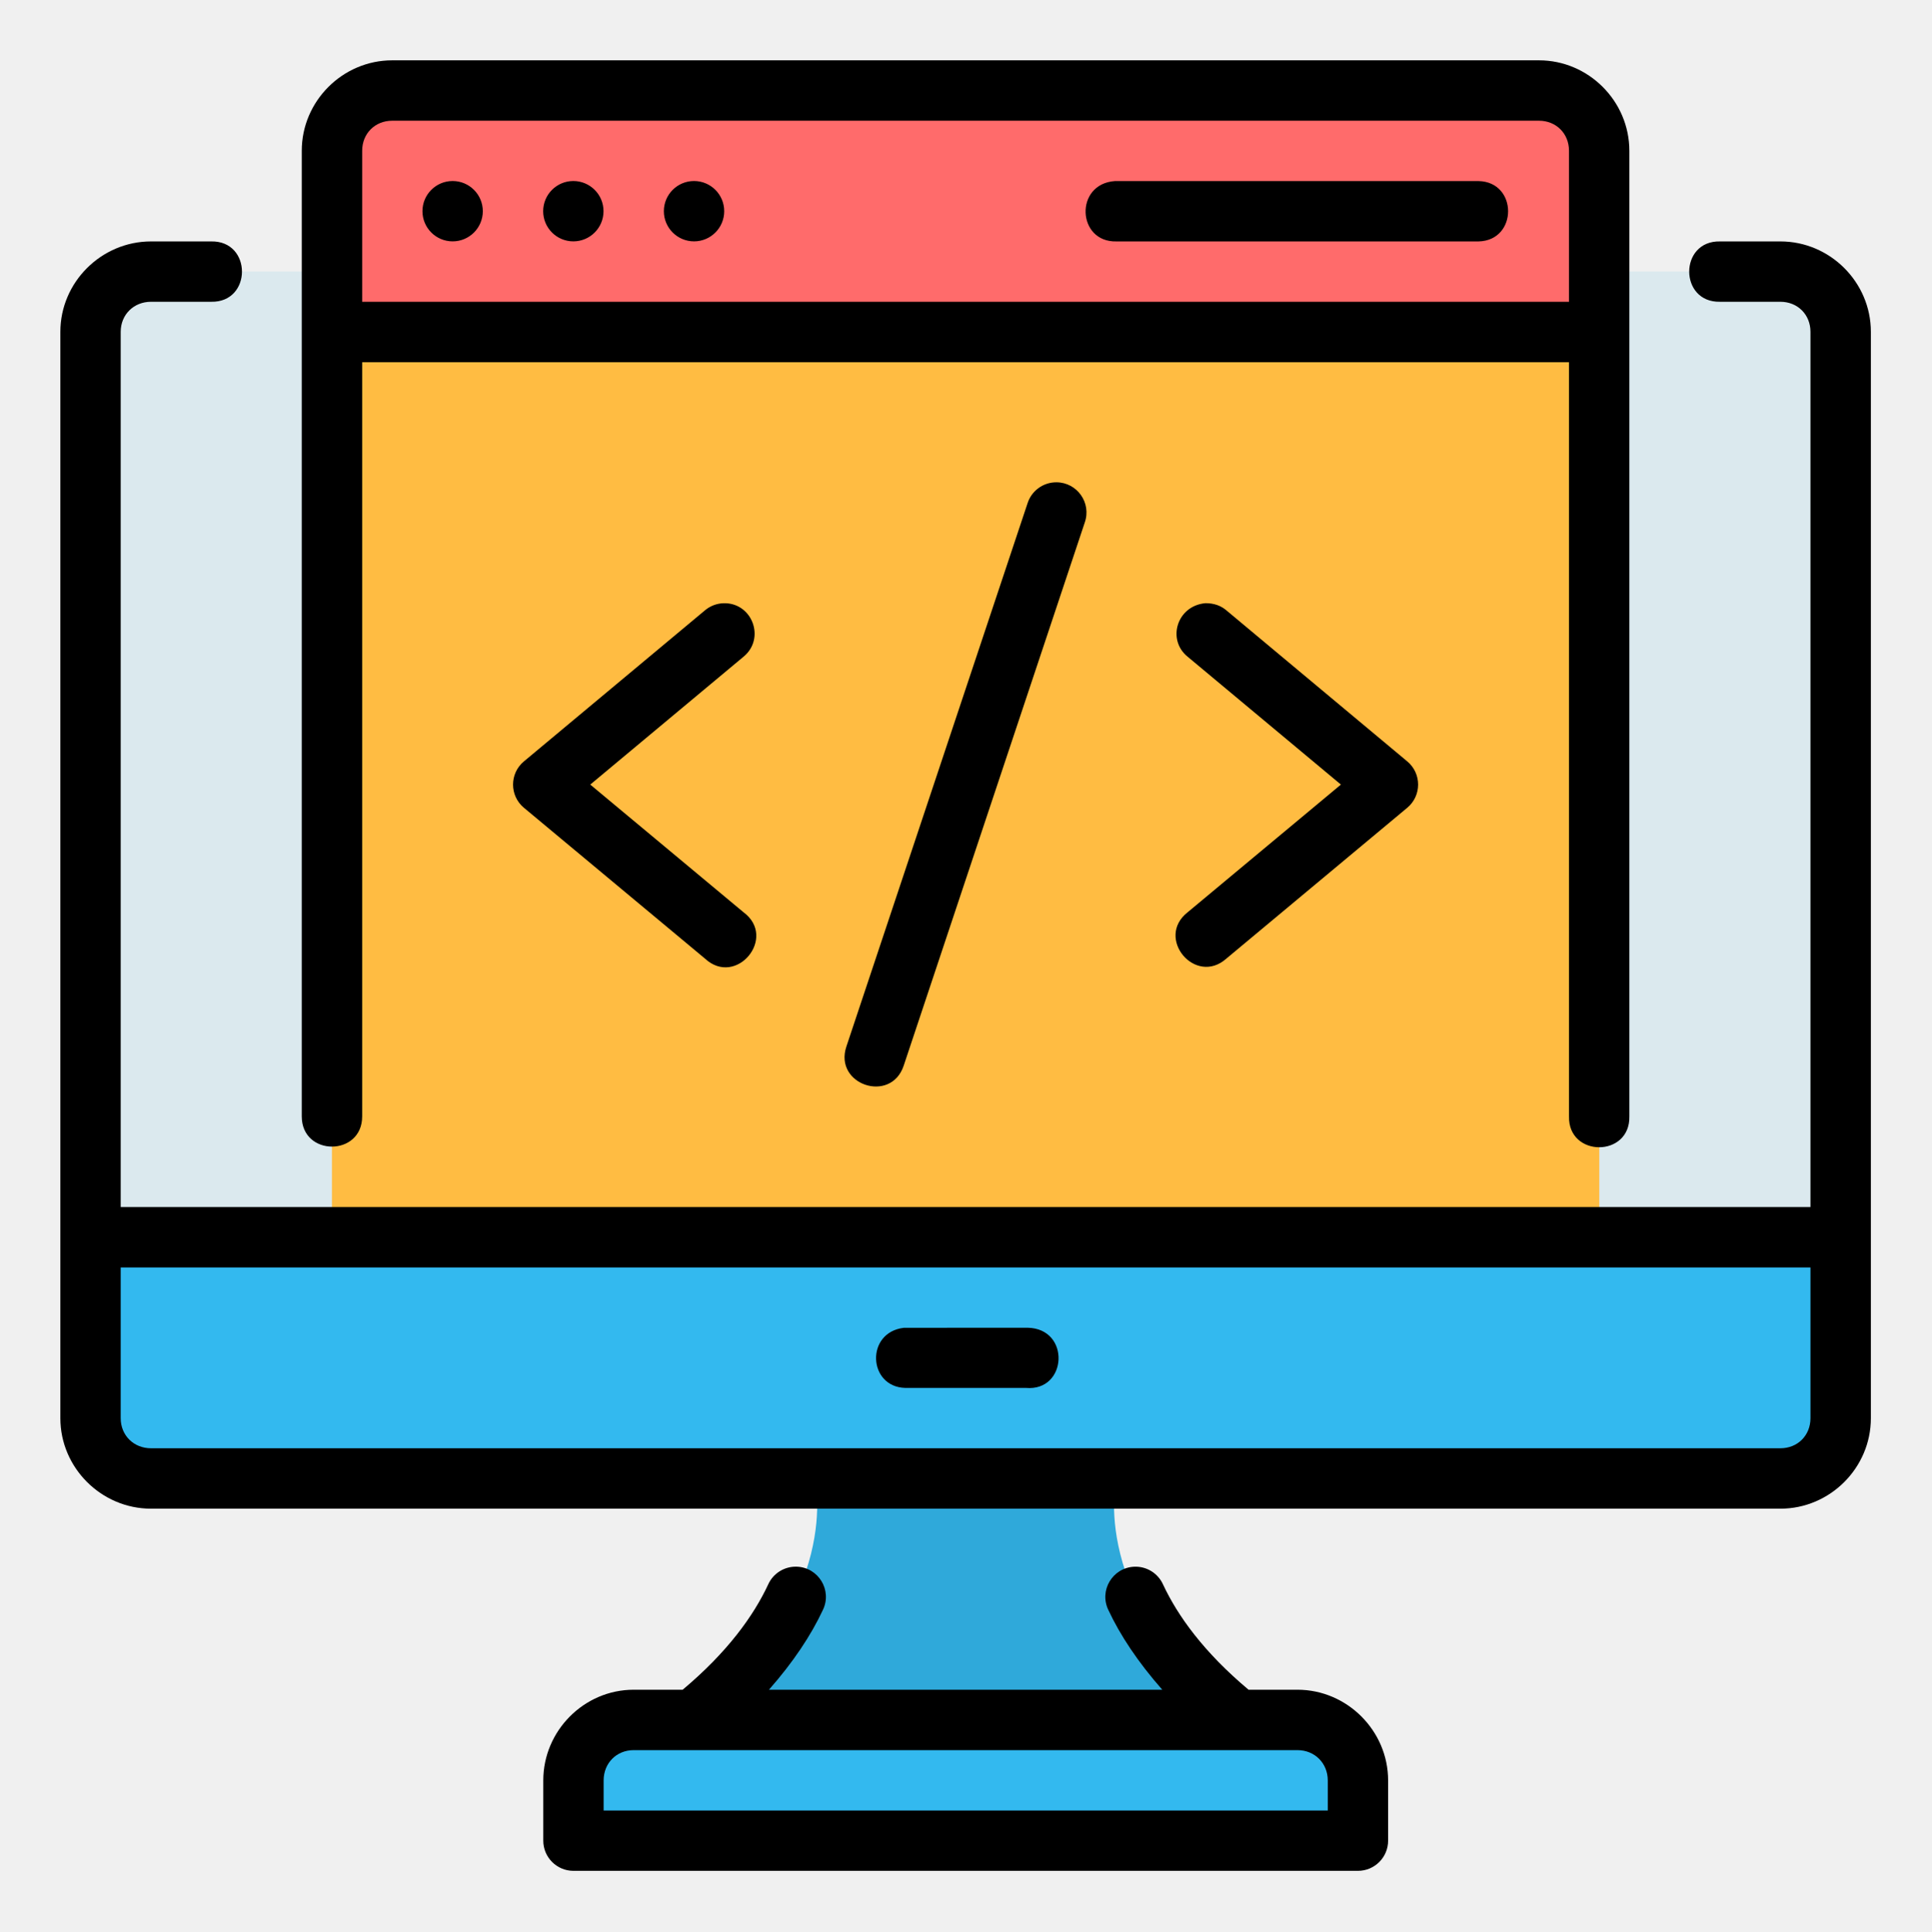
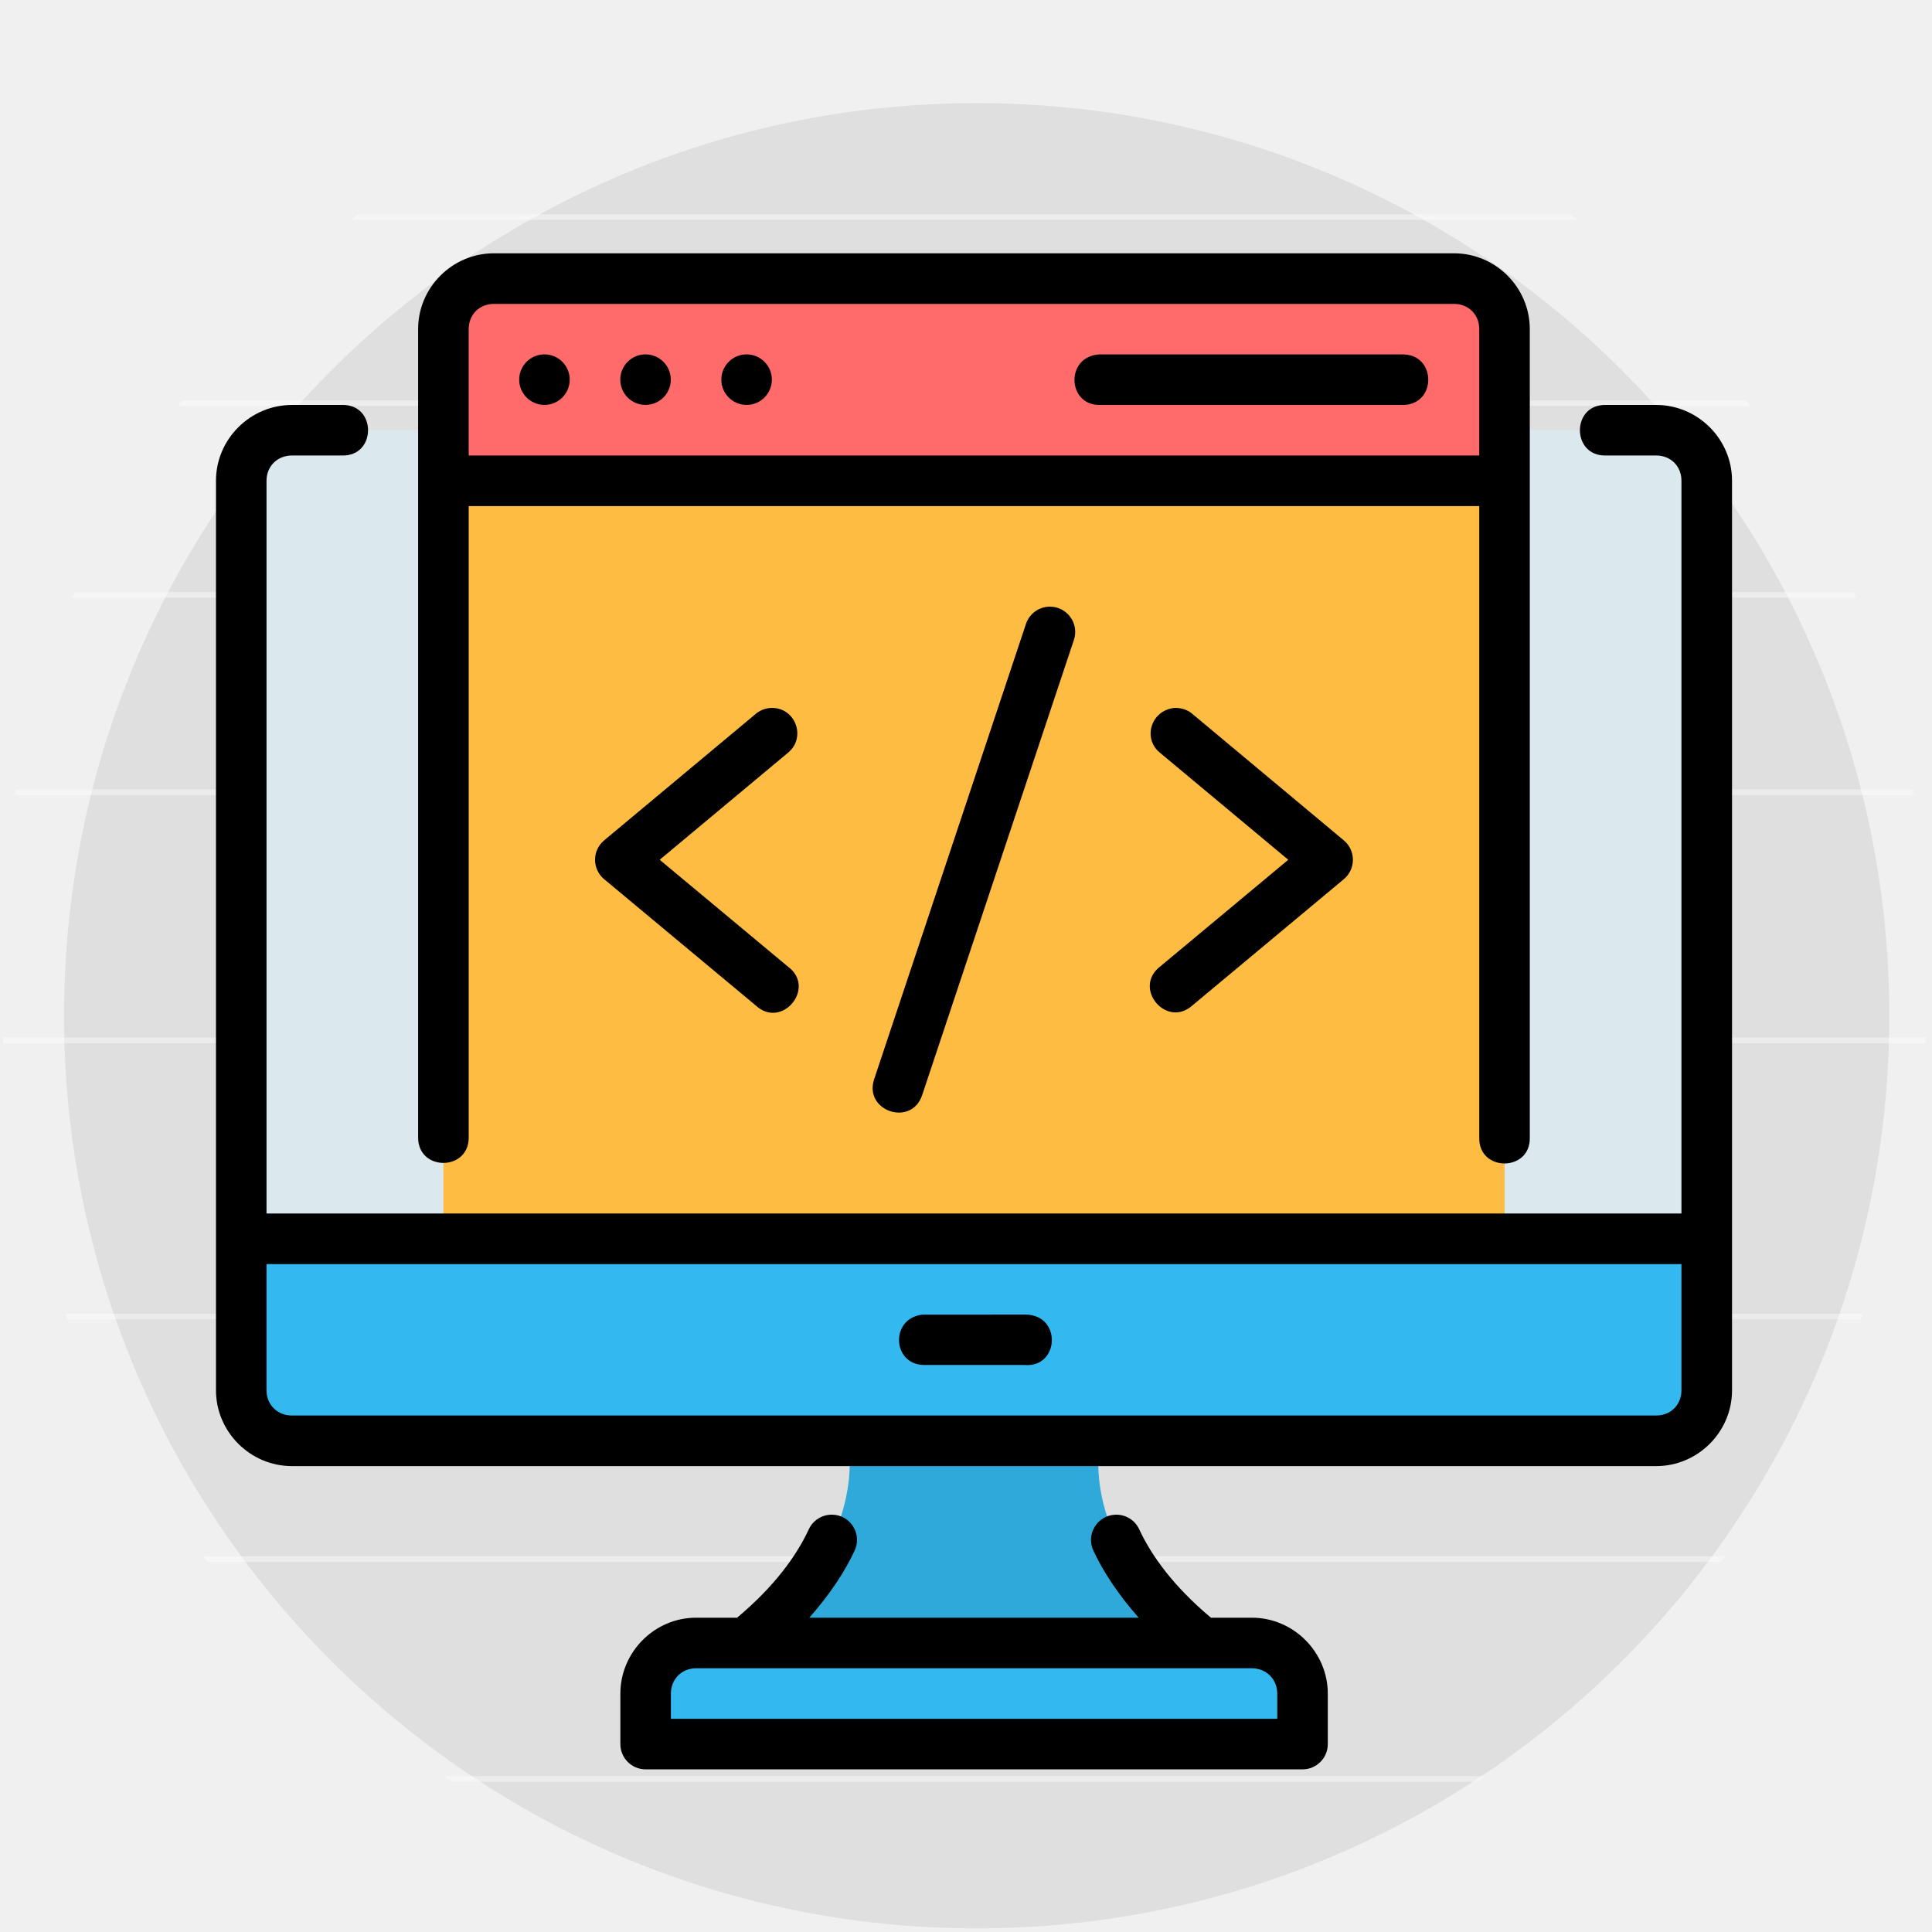
- <svg xmlns="http://www.w3.org/2000/svg" width="303" height="303" viewBox="0 0 303 303" fill="none">
-   <path d="M288.797 194.104H14.203V222.51C14.203 227.755 18.426 231.979 23.672 231.979H279.328C284.574 231.979 288.797 227.755 288.797 222.51V194.104Z" fill="#33B9EF" />
-   <path d="M23.672 42.604C18.426 42.604 14.203 46.827 14.203 52.072V194.104H288.797V52.072C288.797 46.827 284.574 42.604 279.328 42.604H23.672Z" fill="#DBE9EE" />
-   <path d="M108.891 269.853C132.563 250.916 127.828 231.978 127.828 231.978L175.172 231.979C175.172 231.979 170.437 250.916 194.109 269.853H108.891Z" fill="#2FA9DA" />
-   <path d="M99.422 269.853H203.578C208.824 269.853 213.047 274.076 213.047 279.322V288.791H89.953V279.322C89.953 274.076 94.176 269.853 99.422 269.853Z" fill="#33B9EF" />
-   <path d="M250.922 52.072H52.078V194.104H250.922V52.072Z" fill="#FFBC42" />
-   <path d="M61.547 14.197C56.301 14.197 52.078 18.42 52.078 23.666V52.072H250.922V23.666C250.922 18.42 246.699 14.197 241.453 14.197H61.547Z" fill="#FF6B6B" />
-   <path d="M61.538 9.463C53.751 9.463 47.344 15.87 47.344 23.657V175.157C47.344 181.476 56.822 181.476 56.822 175.157V56.825H246.169V175.157C246.026 181.613 255.783 181.613 255.638 175.157V23.657C255.638 15.87 249.24 9.463 241.453 9.463H61.538ZM61.538 18.941H241.453C244.158 18.941 246.169 20.952 246.169 23.657V47.347H56.822V23.657C56.822 20.952 58.833 18.941 61.538 18.941ZM71.016 28.401C68.401 28.401 66.281 30.52 66.281 33.135C66.281 35.749 68.401 37.869 71.016 37.869C73.63 37.869 75.75 35.749 75.75 33.135C75.75 30.52 73.63 28.401 71.016 28.401ZM89.953 28.401C87.339 28.401 85.219 30.52 85.219 33.135C85.219 35.749 87.339 37.869 89.953 37.869C92.568 37.869 94.688 35.749 94.688 33.135C94.688 30.52 92.568 28.401 89.953 28.401ZM108.891 28.401C106.276 28.401 104.156 30.52 104.156 33.135C104.156 35.749 106.276 37.869 108.891 37.869C111.505 37.869 113.625 35.749 113.625 33.135C113.625 30.52 111.505 28.401 108.891 28.401ZM174.931 28.41C168.539 28.845 168.976 38.035 175.153 37.878H231.984C238.158 37.735 238.158 28.547 231.984 28.41H174.931ZM23.691 37.878C15.904 37.878 9.469 44.276 9.469 52.063V222.51C9.469 230.297 15.904 236.704 23.691 236.704H279.337C287.124 236.704 293.531 230.297 293.531 222.51V52.063C293.531 44.276 287.124 37.878 279.337 37.878H269.869C263.415 37.735 263.415 47.49 269.869 47.347H279.337C282.042 47.347 284.053 49.358 284.053 52.063V189.379H18.938V52.063C18.938 49.358 20.986 47.347 23.691 47.347H33.122C39.576 47.49 39.576 37.735 33.122 37.878H23.691ZM165.759 75.67C163.677 75.656 161.831 77.003 161.209 78.99L132.794 164.2C130.79 170.192 139.778 173.197 141.782 167.205L170.197 81.968C171.269 78.902 169.005 75.692 165.759 75.67ZM186.342 103.041L210.384 123.097L186.342 143.126C181.205 147.148 187.548 154.736 192.417 150.394L220.796 126.731C223.062 124.839 223.062 121.356 220.796 119.463L192.417 95.764C191.569 95.037 190.491 94.635 189.135 94.637C184.659 95.028 183.037 100.366 186.342 103.041ZM113.505 94.645C112.438 94.681 111.415 95.074 110.601 95.763L82.195 119.463C79.929 121.355 79.929 124.838 82.195 126.731L110.601 150.393C115.487 154.944 122.011 147.102 116.649 143.126L92.607 123.097L116.649 103.041C120.147 100.176 118.025 94.507 113.505 94.645ZM18.938 198.856H284.053V222.51C284.053 225.215 282.042 227.226 279.337 227.226H23.691C20.986 227.226 18.938 225.215 18.938 222.51V198.856ZM161.228 208.316L141.8 208.326C135.765 209.047 136.171 217.596 142.022 217.757H160.969C167.471 218.332 168.011 208.446 161.228 208.316ZM124.943 245.803C123.043 245.767 121.302 246.862 120.523 248.595C118.243 253.485 114.159 259.195 107.106 265.11H99.422C91.635 265.11 85.237 271.554 85.237 279.341V288.772C85.228 291.387 87.339 293.515 89.953 293.525H213.038C215.667 293.535 217.801 291.401 217.79 288.772V279.341C217.79 271.554 211.355 265.11 203.569 265.11H195.894C188.842 259.196 184.757 253.485 182.477 248.595C181.675 246.817 179.866 245.712 177.918 245.812C174.536 245.991 172.423 249.549 173.896 252.599C175.741 256.557 178.56 260.804 182.357 265.11H120.643C124.44 260.804 127.258 256.557 129.104 252.599C130.607 249.494 128.392 245.876 124.943 245.803ZM99.422 274.588H203.569C206.273 274.588 208.322 276.636 208.322 279.341V284.057H94.706V279.341C94.706 276.636 96.717 274.588 99.422 274.588Z" fill="black" />
+ <svg xmlns="http://www.w3.org/2000/svg" width="362" height="362" viewBox="0 0 362 362" fill="none">
+   <path d="M183 361.322C277.441 361.322 354 284.763 354 190.322C354 95.881 277.441 19.322 183 19.322C88.559 19.322 12 95.881 12 190.322C12 284.763 88.559 361.322 183 361.322Z" fill="#DFDFDF" />
+   <mask id="mask0_1_141" style="mask-type:alpha" maskUnits="userSpaceOnUse" x="0" y="0" width="362" height="362">
+     <path d="M180.661 361.322C280.437 361.322 361.322 280.437 361.322 180.661C361.322 80.885 280.437 0 180.661 0C80.885 0 0 80.885 0 180.661C0 280.437 80.885 361.322 180.661 361.322Z" fill="#017CF5" />
+   </mask>
+   <g mask="url(#mask0_1_141)">
+     <line opacity="0.4" x1="-7.395" y1="40.675" x2="363.435" y2="40.675" stroke="white" stroke-width="1.056" />
+     <line opacity="0.4" x1="-7.395" y1="75.54" x2="363.435" y2="75.54" stroke="white" stroke-width="1.056" />
+     <line opacity="0.4" x1="-7.395" y1="111.46" x2="363.435" y2="111.46" stroke="white" stroke-width="1.056" />
+     <line opacity="0.4" x1="-7.395" y1="148.438" x2="363.435" y2="148.438" stroke="white" stroke-width="1.056" />
+     <line opacity="0.4" x1="-7.395" y1="194.924" x2="363.435" y2="194.924" stroke="white" stroke-width="1.056" />
+     <line opacity="0.4" x1="-7.395" y1="246.692" x2="363.435" y2="246.692" stroke="white" stroke-width="1.056" />
+     <line opacity="0.4" x1="-7.395" y1="292.121" x2="363.435" y2="292.121" stroke="white" stroke-width="1.056" />
+     <line opacity="0.4" x1="-7.395" y1="333.325" x2="363.435" y2="333.325" stroke="white" stroke-width="1.056" />
+   </g>
+   <path d="M319.797 232.104H45.203V260.51C45.203 265.755 49.426 269.979 54.672 269.979H310.328C315.574 269.979 319.797 265.755 319.797 260.51V232.104Z" fill="#33B9EF" />
+   <path d="M54.672 80.604C49.426 80.604 45.203 84.827 45.203 90.073V232.104H319.797V90.073C319.797 84.827 315.574 80.604 310.328 80.604H54.672Z" fill="#DBE9EE" />
+   <path d="M139.891 307.853C163.563 288.916 158.828 269.978 158.828 269.978L206.172 269.979C206.172 269.979 201.437 288.916 225.109 307.853H139.891Z" fill="#2FA9DA" />
+   <path d="M130.422 307.853H234.578C239.824 307.853 244.047 312.076 244.047 317.322V326.791H120.953V317.322C120.953 312.076 125.176 307.853 130.422 307.853Z" fill="#33B9EF" />
+   <path d="M281.922 90.072H83.078V232.104H281.922V90.072Z" fill="#FFBC42" />
+   <path d="M92.547 52.197C87.301 52.197 83.078 56.42 83.078 61.666V90.072H281.922V61.666C281.922 56.42 277.699 52.197 272.453 52.197H92.547Z" fill="#FF6B6B" />
+   <path d="M92.538 47.463C84.751 47.463 78.344 53.87 78.344 61.657V213.157C78.344 219.476 87.822 219.476 87.822 213.157V94.825H277.169V213.157C277.026 219.613 286.783 219.613 286.638 213.157V61.657C286.638 53.87 280.24 47.463 272.453 47.463H92.538ZM92.538 56.941H272.453C275.158 56.941 277.169 58.952 277.169 61.657V85.347H87.822V61.657C87.822 58.952 89.833 56.941 92.538 56.941ZM102.016 66.401C99.401 66.401 97.281 68.52 97.281 71.135C97.281 73.749 99.401 75.869 102.016 75.869C104.63 75.869 106.75 73.749 106.75 71.135C106.75 68.52 104.63 66.401 102.016 66.401ZM120.953 66.401C118.339 66.401 116.219 68.52 116.219 71.135C116.219 73.749 118.339 75.869 120.953 75.869C123.568 75.869 125.687 73.749 125.687 71.135C125.687 68.52 123.568 66.401 120.953 66.401ZM139.891 66.401C137.276 66.401 135.156 68.52 135.156 71.135C135.156 73.749 137.276 75.869 139.891 75.869C142.505 75.869 144.625 73.749 144.625 71.135C144.625 68.52 142.505 66.401 139.891 66.401ZM205.931 66.41C199.539 66.845 199.976 76.035 206.153 75.878H262.984C269.158 75.735 269.158 66.547 262.984 66.41H205.931ZM54.691 75.878C46.904 75.878 40.469 82.276 40.469 90.063V260.51C40.469 268.297 46.904 274.704 54.691 274.704H310.337C318.124 274.704 324.531 268.297 324.531 260.51V90.063C324.531 82.276 318.124 75.878 310.337 75.878H300.869C294.415 75.735 294.415 85.49 300.869 85.347H310.337C313.042 85.347 315.053 87.358 315.053 90.063V227.379H49.938V90.063C49.938 87.358 51.986 85.347 54.691 85.347H64.122C70.576 85.49 70.576 75.735 64.122 75.878H54.691ZM196.759 113.67C194.677 113.656 192.831 115.003 192.209 116.99L163.794 202.2C161.79 208.192 170.778 211.197 172.782 205.205L201.197 119.968C202.269 116.902 200.005 113.692 196.759 113.67ZM217.342 141.041L241.384 161.097L217.342 181.126C212.205 185.148 218.548 192.736 223.417 188.394L251.796 164.731C254.062 162.839 254.062 159.356 251.796 157.463L223.417 133.764C222.569 133.037 221.491 132.635 220.135 132.637C215.659 133.028 214.037 138.366 217.342 141.041ZM144.505 132.645C143.438 132.681 142.415 133.074 141.601 133.763L113.195 157.463C110.929 159.355 110.929 162.838 113.195 164.731L141.601 188.393C146.487 192.944 153.011 185.102 147.649 181.126L123.607 161.097L147.649 141.041C151.147 138.176 149.025 132.507 144.505 132.645ZM49.938 236.856H315.053V260.51C315.053 263.215 313.042 265.226 310.337 265.226H54.691C51.986 265.226 49.938 263.215 49.938 260.51V236.856ZM192.228 246.316L172.8 246.326C166.765 247.047 167.171 255.596 173.022 255.757H191.969C198.471 256.332 199.011 246.446 192.228 246.316ZM155.943 283.803C154.043 283.767 152.302 284.862 151.523 286.595C149.243 291.485 145.159 297.195 138.106 303.11H130.422C122.635 303.11 116.237 309.554 116.237 317.341V326.772C116.228 329.387 118.339 331.515 120.953 331.525H244.038C246.667 331.535 248.801 329.401 248.79 326.772V317.341C248.79 309.554 242.356 303.11 234.569 303.11H226.894C219.842 297.196 215.757 291.485 213.477 286.595C212.675 284.817 210.866 283.712 208.918 283.812C205.536 283.991 203.423 287.549 204.896 290.599C206.741 294.557 209.56 298.804 213.357 303.11H151.643C155.44 298.804 158.258 294.557 160.104 290.599C161.607 287.494 159.392 283.876 155.943 283.803ZM130.422 312.588H234.569C237.273 312.588 239.322 314.636 239.322 317.341V322.057H125.706V317.341C125.706 314.636 127.717 312.588 130.422 312.588Z" fill="black" />
</svg>
